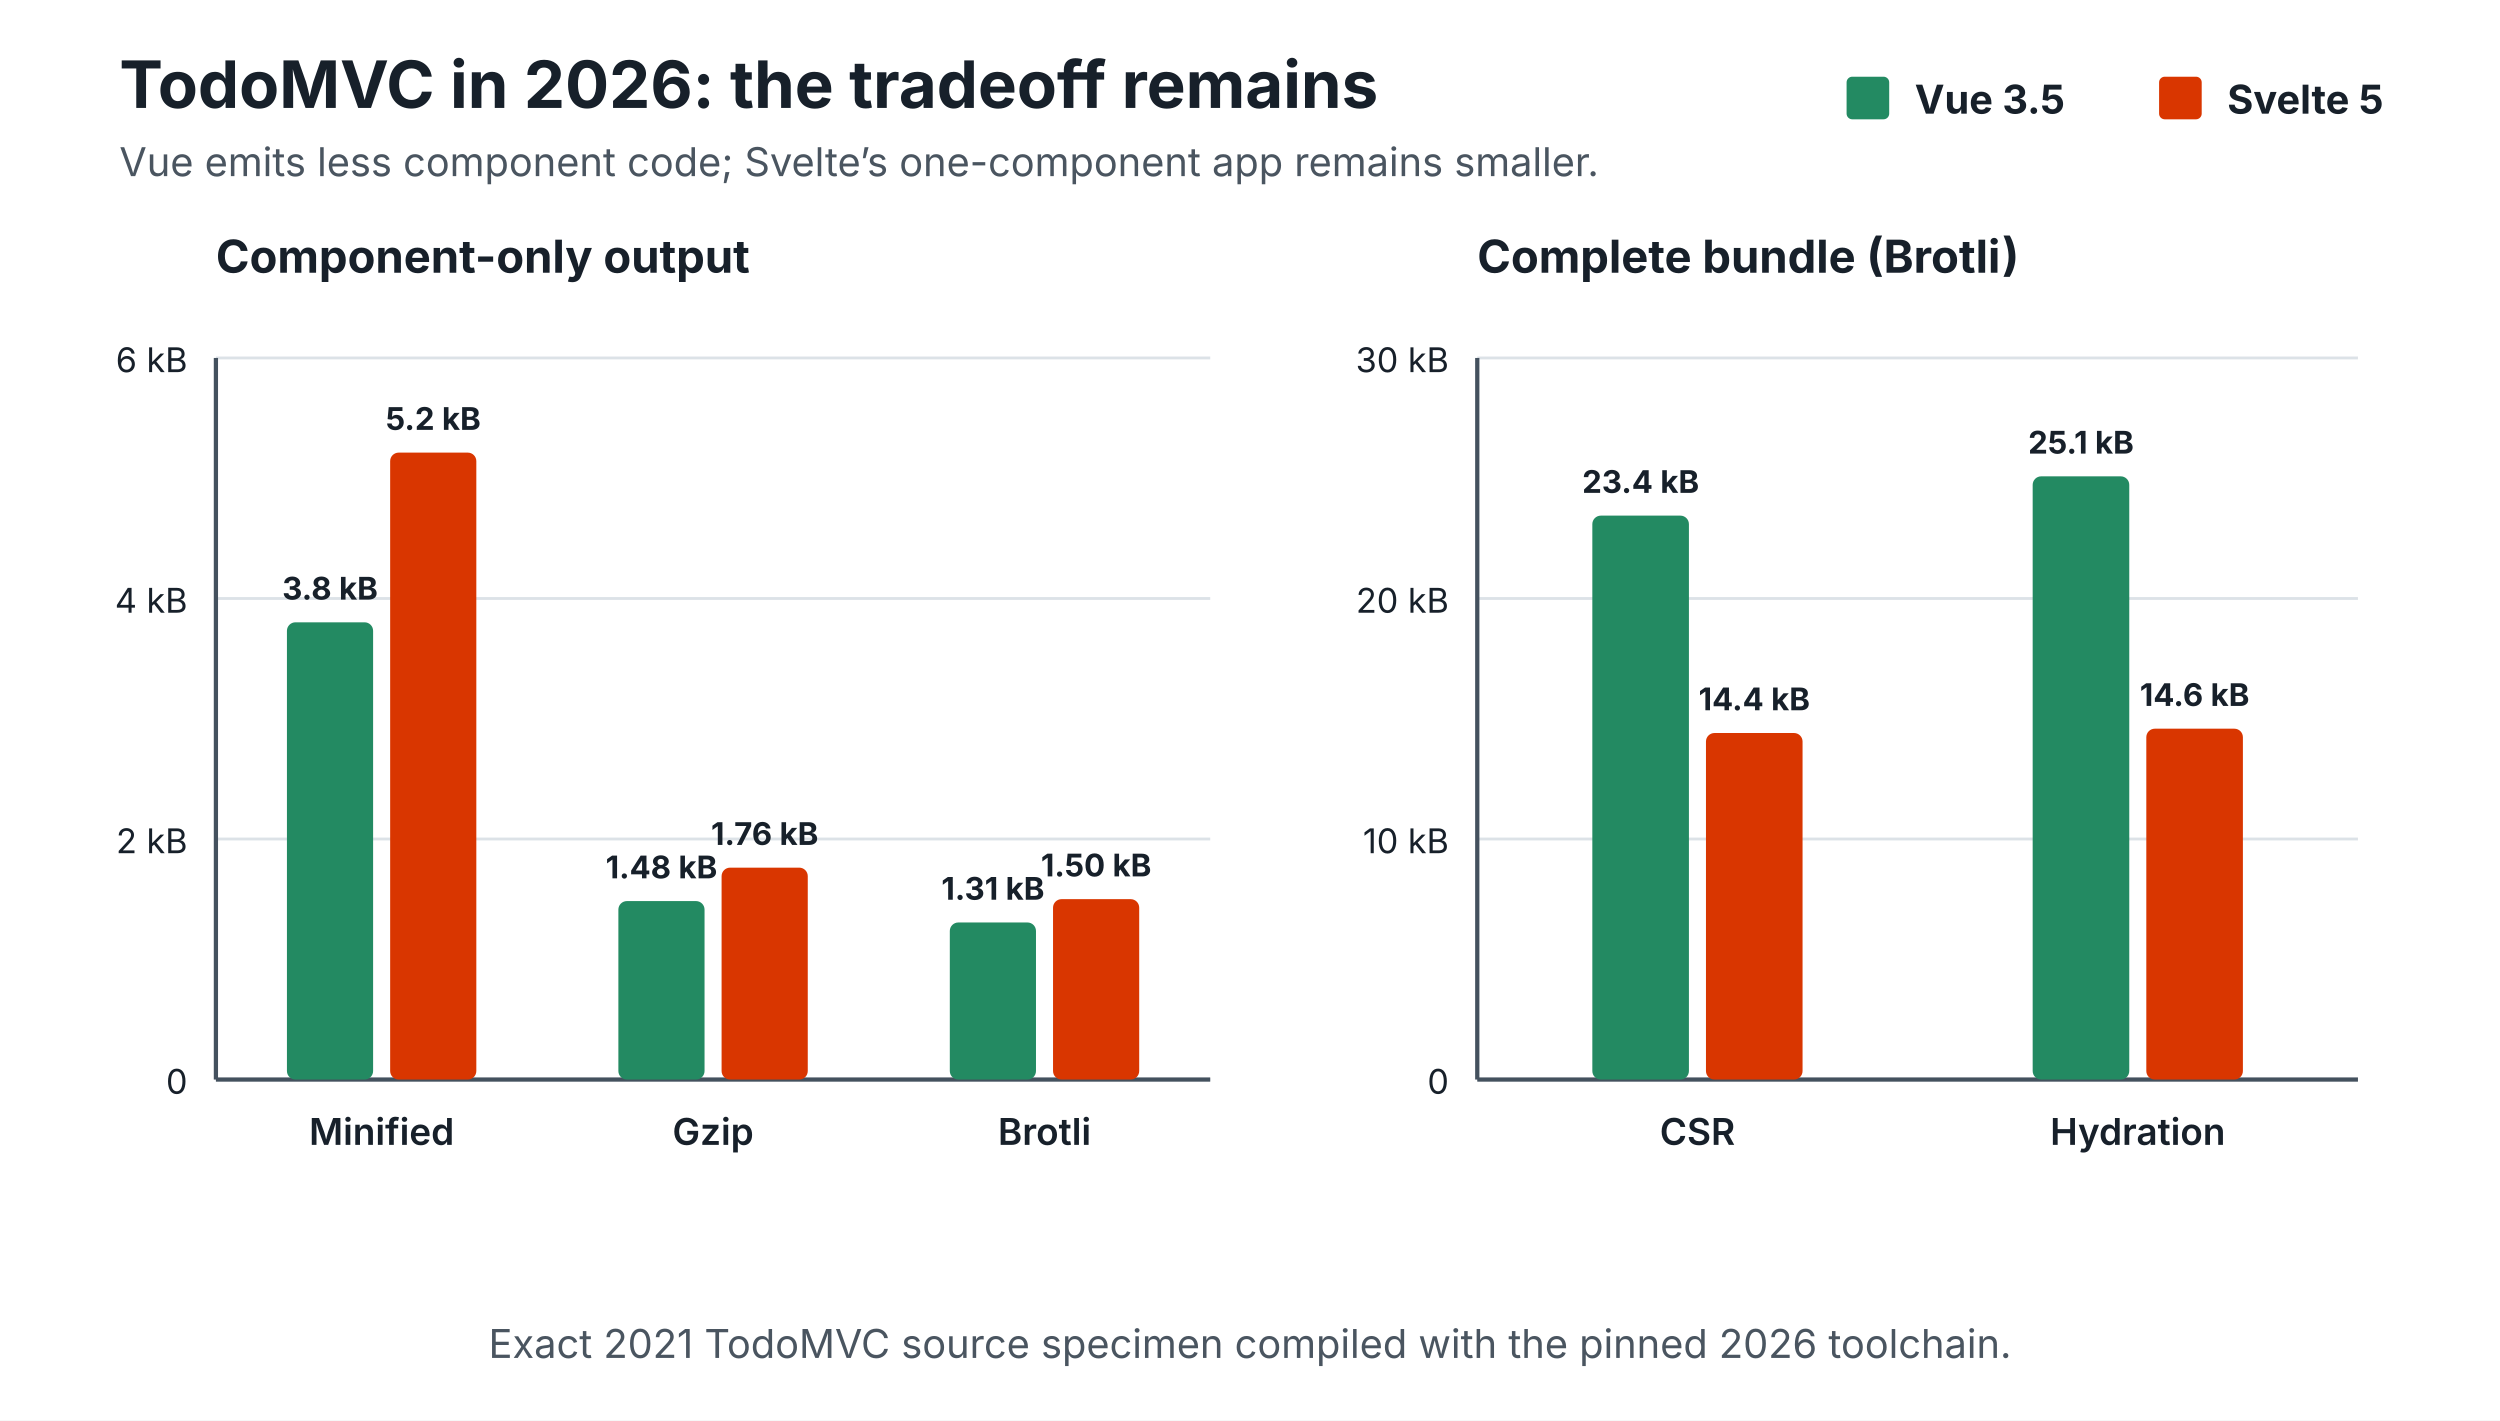
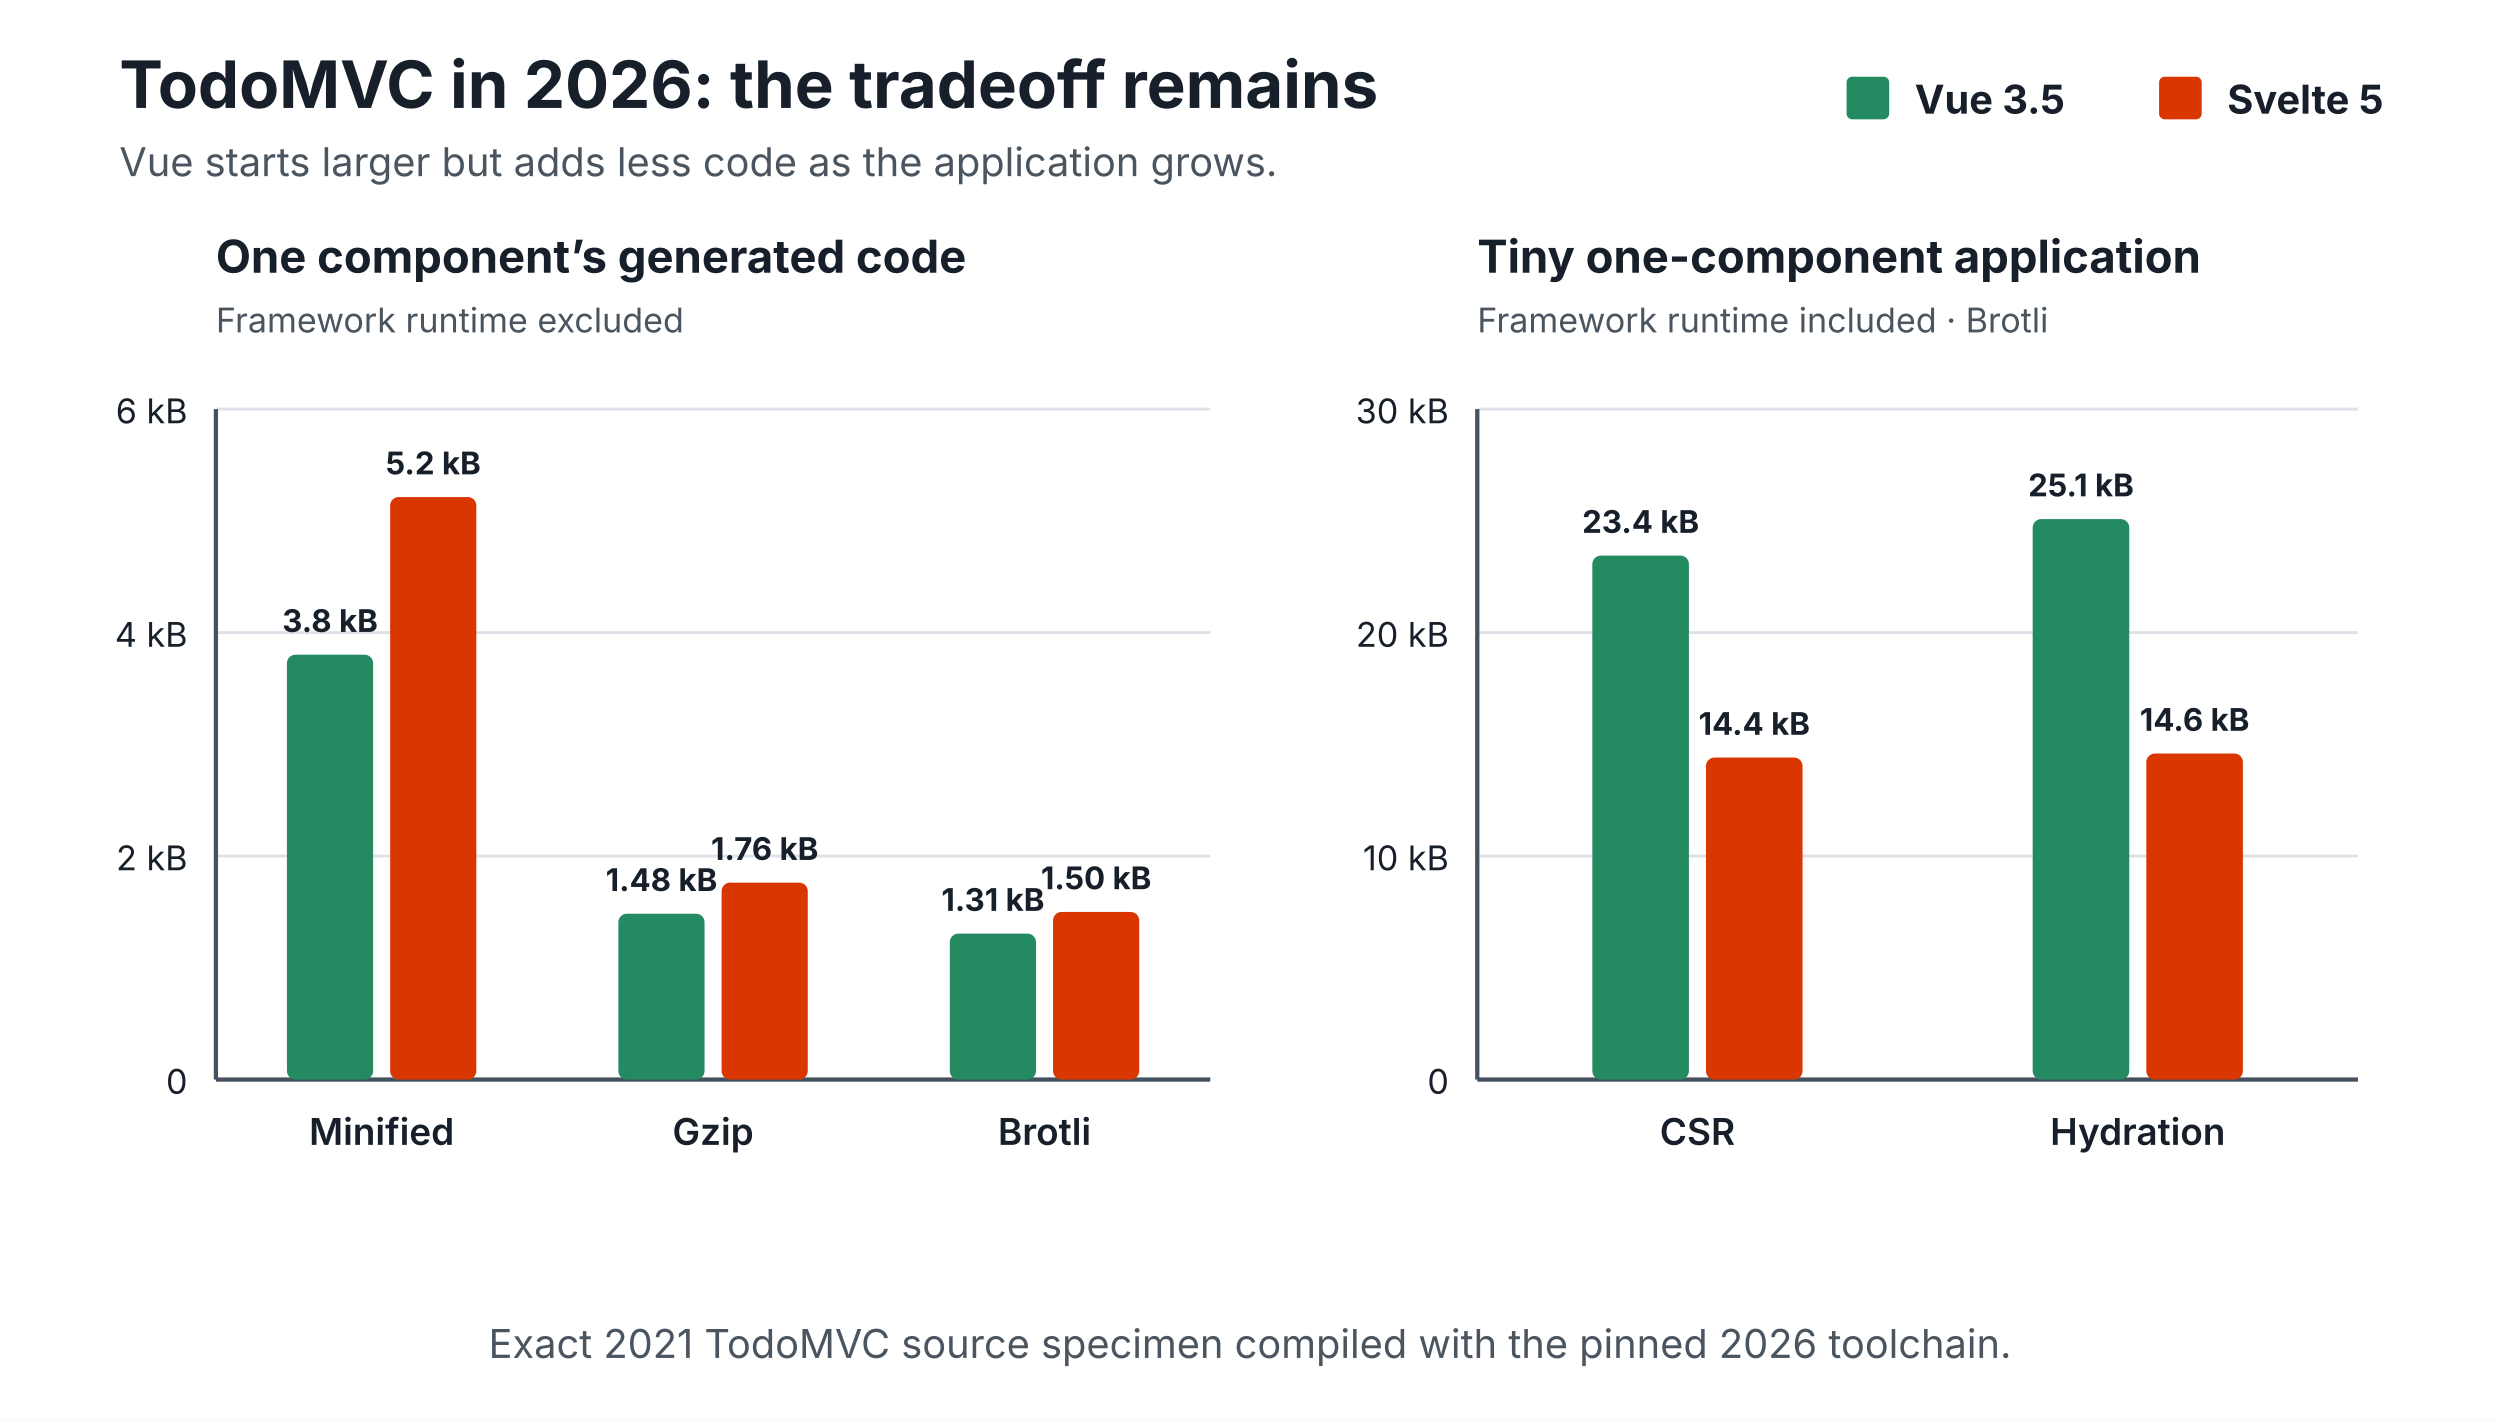
<svg xmlns="http://www.w3.org/2000/svg" width="880" height="500" viewBox="0 0 880 500" role="img" aria-labelledby="title description">
  <style>
    text { font-family: ui-sans-serif, system-ui, -apple-system, BlinkMacSystemFont, "Segoe UI", sans-serif; fill: #17202a; }
    .title { font-size: 23px; font-weight: 700; }
    .subtitle { font-size: 14px; fill: #4a5560; }
    .panel-title { font-size: 16px; font-weight: 700; }
+     .panel-note { font-size: 12px; fill: #4a5560; }
    .axis { stroke: #44515e; stroke-width: 1.5; }
    .grid { stroke: #dce2e7; stroke-width: 1; }
    .tick { font-size: 12px; }
    .category { font-size: 13px; font-weight: 600; }
    .value { font-size: 11px; font-weight: 650; }
    .legend { font-size: 14px; font-weight: 650; }
  </style>
  <rect width="880" height="500" fill="#ffffff" />
  <text x="42" y="38" class="title">TodoMVC in 2026: the tradeoff remains</text>
-   <text x="42" y="62" class="subtitle">Vue emits less component code; Svelte’s one-component app remains smaller.</text>
+   <text x="42" y="62" class="subtitle">Vue starts larger but adds less code as the application grows.</text>
  <rect x="650" y="27" width="15" height="15" rx="2" fill="#238a62" />
  <text x="674" y="40" class="legend">Vue 3.5</text>
  <rect x="760" y="27" width="15" height="15" rx="2" fill="#d93600" />
  <text x="784" y="40" class="legend">Svelte 5</text>
-   <text x="76" y="96" class="panel-title">Component-only output</text>
+   <text x="76" y="96" class="panel-title">One component’s generated code</text>
+   <text x="76" y="117" class="panel-note">Framework runtime excluded</text>
  <line x1="76" y1="380" x2="426" y2="380" class="grid" />
  <text x="66" y="385" text-anchor="end" class="tick">0</text>
-   <line x1="76" y1="295.33" x2="426" y2="295.33" class="grid" />
-   <text x="66" y="300.33" text-anchor="end" class="tick">2 kB</text>
-   <line x1="76" y1="210.67" x2="426" y2="210.67" class="grid" />
-   <text x="66" y="215.67" text-anchor="end" class="tick">4 kB</text>
-   <line x1="76" y1="126" x2="426" y2="126" class="grid" />
-   <text x="66" y="131" text-anchor="end" class="tick">6 kB</text>
-   <line x1="76" y1="126" x2="76" y2="380" class="axis" />
+   <line x1="76" y1="301.33" x2="426" y2="301.33" class="grid" />
+   <text x="66" y="306.33" text-anchor="end" class="tick">2 kB</text>
+   <line x1="76" y1="222.67" x2="426" y2="222.67" class="grid" />
+   <text x="66" y="227.67" text-anchor="end" class="tick">4 kB</text>
+   <line x1="76" y1="144" x2="426" y2="144" class="grid" />
+   <text x="66" y="149" text-anchor="end" class="tick">6 kB</text>
+   <line x1="76" y1="144" x2="76" y2="380" class="axis" />
  <line x1="76" y1="380" x2="426" y2="380" class="axis" />
-   <rect x="101" y="219.05" width="30.333" height="160.95" rx="3" fill="#238a62" />
-   <text x="116.167" y="211.05" text-anchor="middle" class="value">3.8 kB</text>
-   <rect x="137.333" y="159.32" width="30.333" height="220.68" rx="3" fill="#d93600" />
-   <text x="152.5" y="151.32" text-anchor="middle" class="value">5.2 kB</text>
+   <rect x="101" y="230.45" width="30.333" height="149.55" rx="3" fill="#238a62" />
+   <text x="116.167" y="222.45" text-anchor="middle" class="value">3.8 kB</text>
+   <rect x="137.333" y="174.96" width="30.333" height="205.04" rx="3" fill="#d93600" />
+   <text x="152.5" y="166.96" text-anchor="middle" class="value">5.2 kB</text>
  <text x="134.333" y="403" text-anchor="middle" class="category">Minified</text>
-   <rect x="217.667" y="317.18" width="30.333" height="62.82" rx="3" fill="#238a62" />
-   <text x="232.833" y="309.18" text-anchor="middle" class="value">1.48 kB</text>
-   <rect x="254" y="305.41" width="30.333" height="74.59" rx="3" fill="#d93600" />
-   <text x="269.167" y="297.41" text-anchor="middle" class="value">1.76 kB</text>
+   <rect x="217.667" y="321.63" width="30.333" height="58.37" rx="3" fill="#238a62" />
+   <text x="232.833" y="313.63" text-anchor="middle" class="value">1.48 kB</text>
+   <rect x="254" y="310.69" width="30.333" height="69.31" rx="3" fill="#d93600" />
+   <text x="269.167" y="302.69" text-anchor="middle" class="value">1.76 kB</text>
  <text x="251" y="403" text-anchor="middle" class="category">Gzip</text>
-   <rect x="334.333" y="324.71" width="30.333" height="55.29" rx="3" fill="#238a62" />
-   <text x="349.5" y="316.71" text-anchor="middle" class="value">1.31 kB</text>
-   <rect x="370.667" y="316.5" width="30.333" height="63.5" rx="3" fill="#d93600" />
-   <text x="385.833" y="308.5" text-anchor="middle" class="value">1.50 kB</text>
+   <rect x="334.333" y="328.63" width="30.333" height="51.37" rx="3" fill="#238a62" />
+   <text x="349.5" y="320.63" text-anchor="middle" class="value">1.31 kB</text>
+   <rect x="370.667" y="321" width="30.333" height="59" rx="3" fill="#d93600" />
+   <text x="385.833" y="313" text-anchor="middle" class="value">1.50 kB</text>
  <text x="367.667" y="403" text-anchor="middle" class="category">Brotli</text>
-   <text x="520" y="96" class="panel-title">Complete bundle (Brotli)</text>
+   <text x="520" y="96" class="panel-title">Tiny one-component application</text>
+   <text x="520" y="117" class="panel-note">Framework runtime included · Brotli</text>
  <line x1="520" y1="380" x2="830" y2="380" class="grid" />
  <text x="510" y="385" text-anchor="end" class="tick">0</text>
-   <line x1="520" y1="295.33" x2="830" y2="295.33" class="grid" />
-   <text x="510" y="300.33" text-anchor="end" class="tick">10 kB</text>
-   <line x1="520" y1="210.67" x2="830" y2="210.67" class="grid" />
-   <text x="510" y="215.67" text-anchor="end" class="tick">20 kB</text>
-   <line x1="520" y1="126" x2="830" y2="126" class="grid" />
-   <text x="510" y="131" text-anchor="end" class="tick">30 kB</text>
-   <line x1="520" y1="126" x2="520" y2="380" class="axis" />
+   <line x1="520" y1="301.33" x2="830" y2="301.33" class="grid" />
+   <text x="510" y="306.33" text-anchor="end" class="tick">10 kB</text>
+   <line x1="520" y1="222.67" x2="830" y2="222.67" class="grid" />
+   <text x="510" y="227.67" text-anchor="end" class="tick">20 kB</text>
+   <line x1="520" y1="144" x2="830" y2="144" class="grid" />
+   <text x="510" y="149" text-anchor="end" class="tick">30 kB</text>
+   <line x1="520" y1="144" x2="520" y2="380" class="axis" />
  <line x1="520" y1="380" x2="830" y2="380" class="axis" />
-   <rect x="560.5" y="181.5" width="34" height="198.5" rx="3" fill="#238a62" />
-   <text x="577.5" y="173.5" text-anchor="middle" class="value">23.4 kB</text>
-   <rect x="600.5" y="258.02" width="34" height="121.98" rx="3" fill="#d93600" />
-   <text x="617.5" y="250.02" text-anchor="middle" class="value">14.4 kB</text>
+   <rect x="560.5" y="195.57" width="34" height="184.43" rx="3" fill="#238a62" />
+   <text x="577.5" y="187.57" text-anchor="middle" class="value">23.4 kB</text>
+   <rect x="600.5" y="266.66" width="34" height="113.34" rx="3" fill="#d93600" />
+   <text x="617.5" y="258.66" text-anchor="middle" class="value">14.4 kB</text>
  <text x="597.5" y="403" text-anchor="middle" class="category">CSR</text>
-   <rect x="715.5" y="167.67" width="34" height="212.33" rx="3" fill="#238a62" />
-   <text x="732.5" y="159.67" text-anchor="middle" class="value">25.1 kB</text>
-   <rect x="755.5" y="256.5" width="34" height="123.5" rx="3" fill="#d93600" />
-   <text x="772.5" y="248.5" text-anchor="middle" class="value">14.6 kB</text>
+   <rect x="715.5" y="182.72" width="34" height="197.28" rx="3" fill="#238a62" />
+   <text x="732.5" y="174.72" text-anchor="middle" class="value">25.1 kB</text>
+   <rect x="755.5" y="265.25" width="34" height="114.75" rx="3" fill="#d93600" />
+   <text x="772.5" y="257.25" text-anchor="middle" class="value">14.6 kB</text>
  <text x="752.5" y="403" text-anchor="middle" class="category">Hydration</text>
  <text x="440" y="478" text-anchor="middle" class="subtitle">Exact 2021 TodoMVC source specimen compiled with the pinned 2026 toolchain.</text>
</svg>
